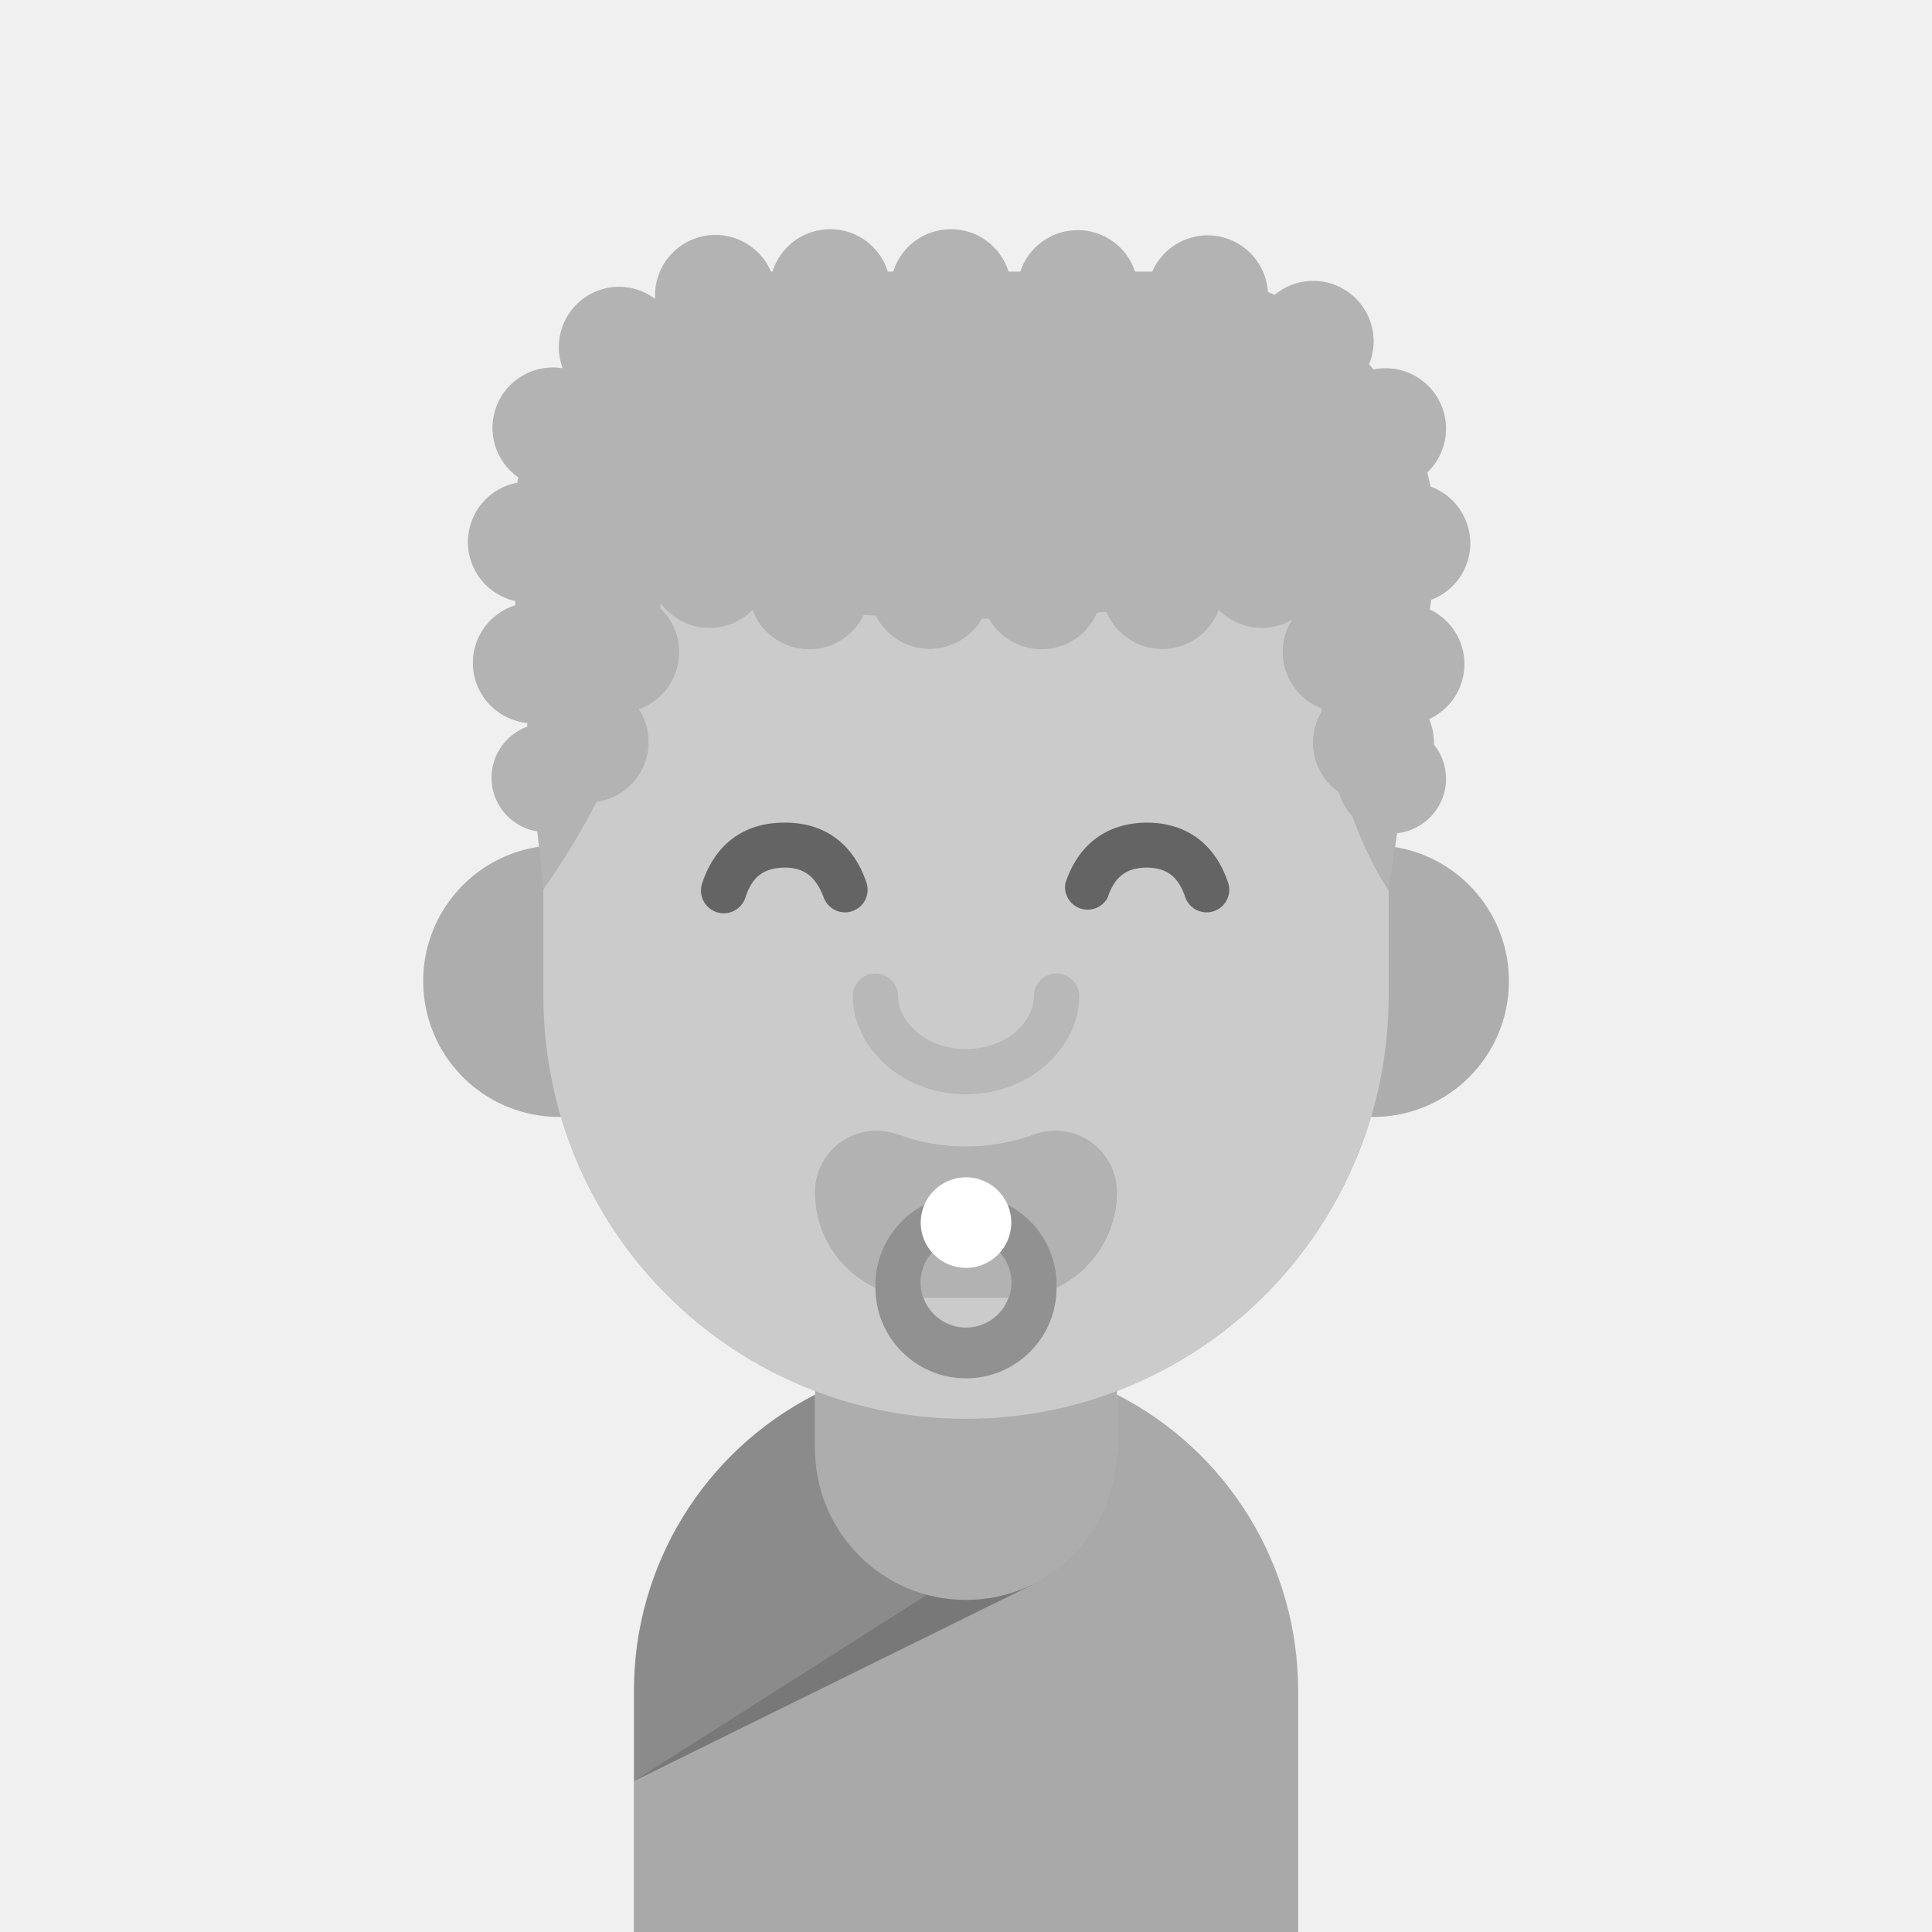
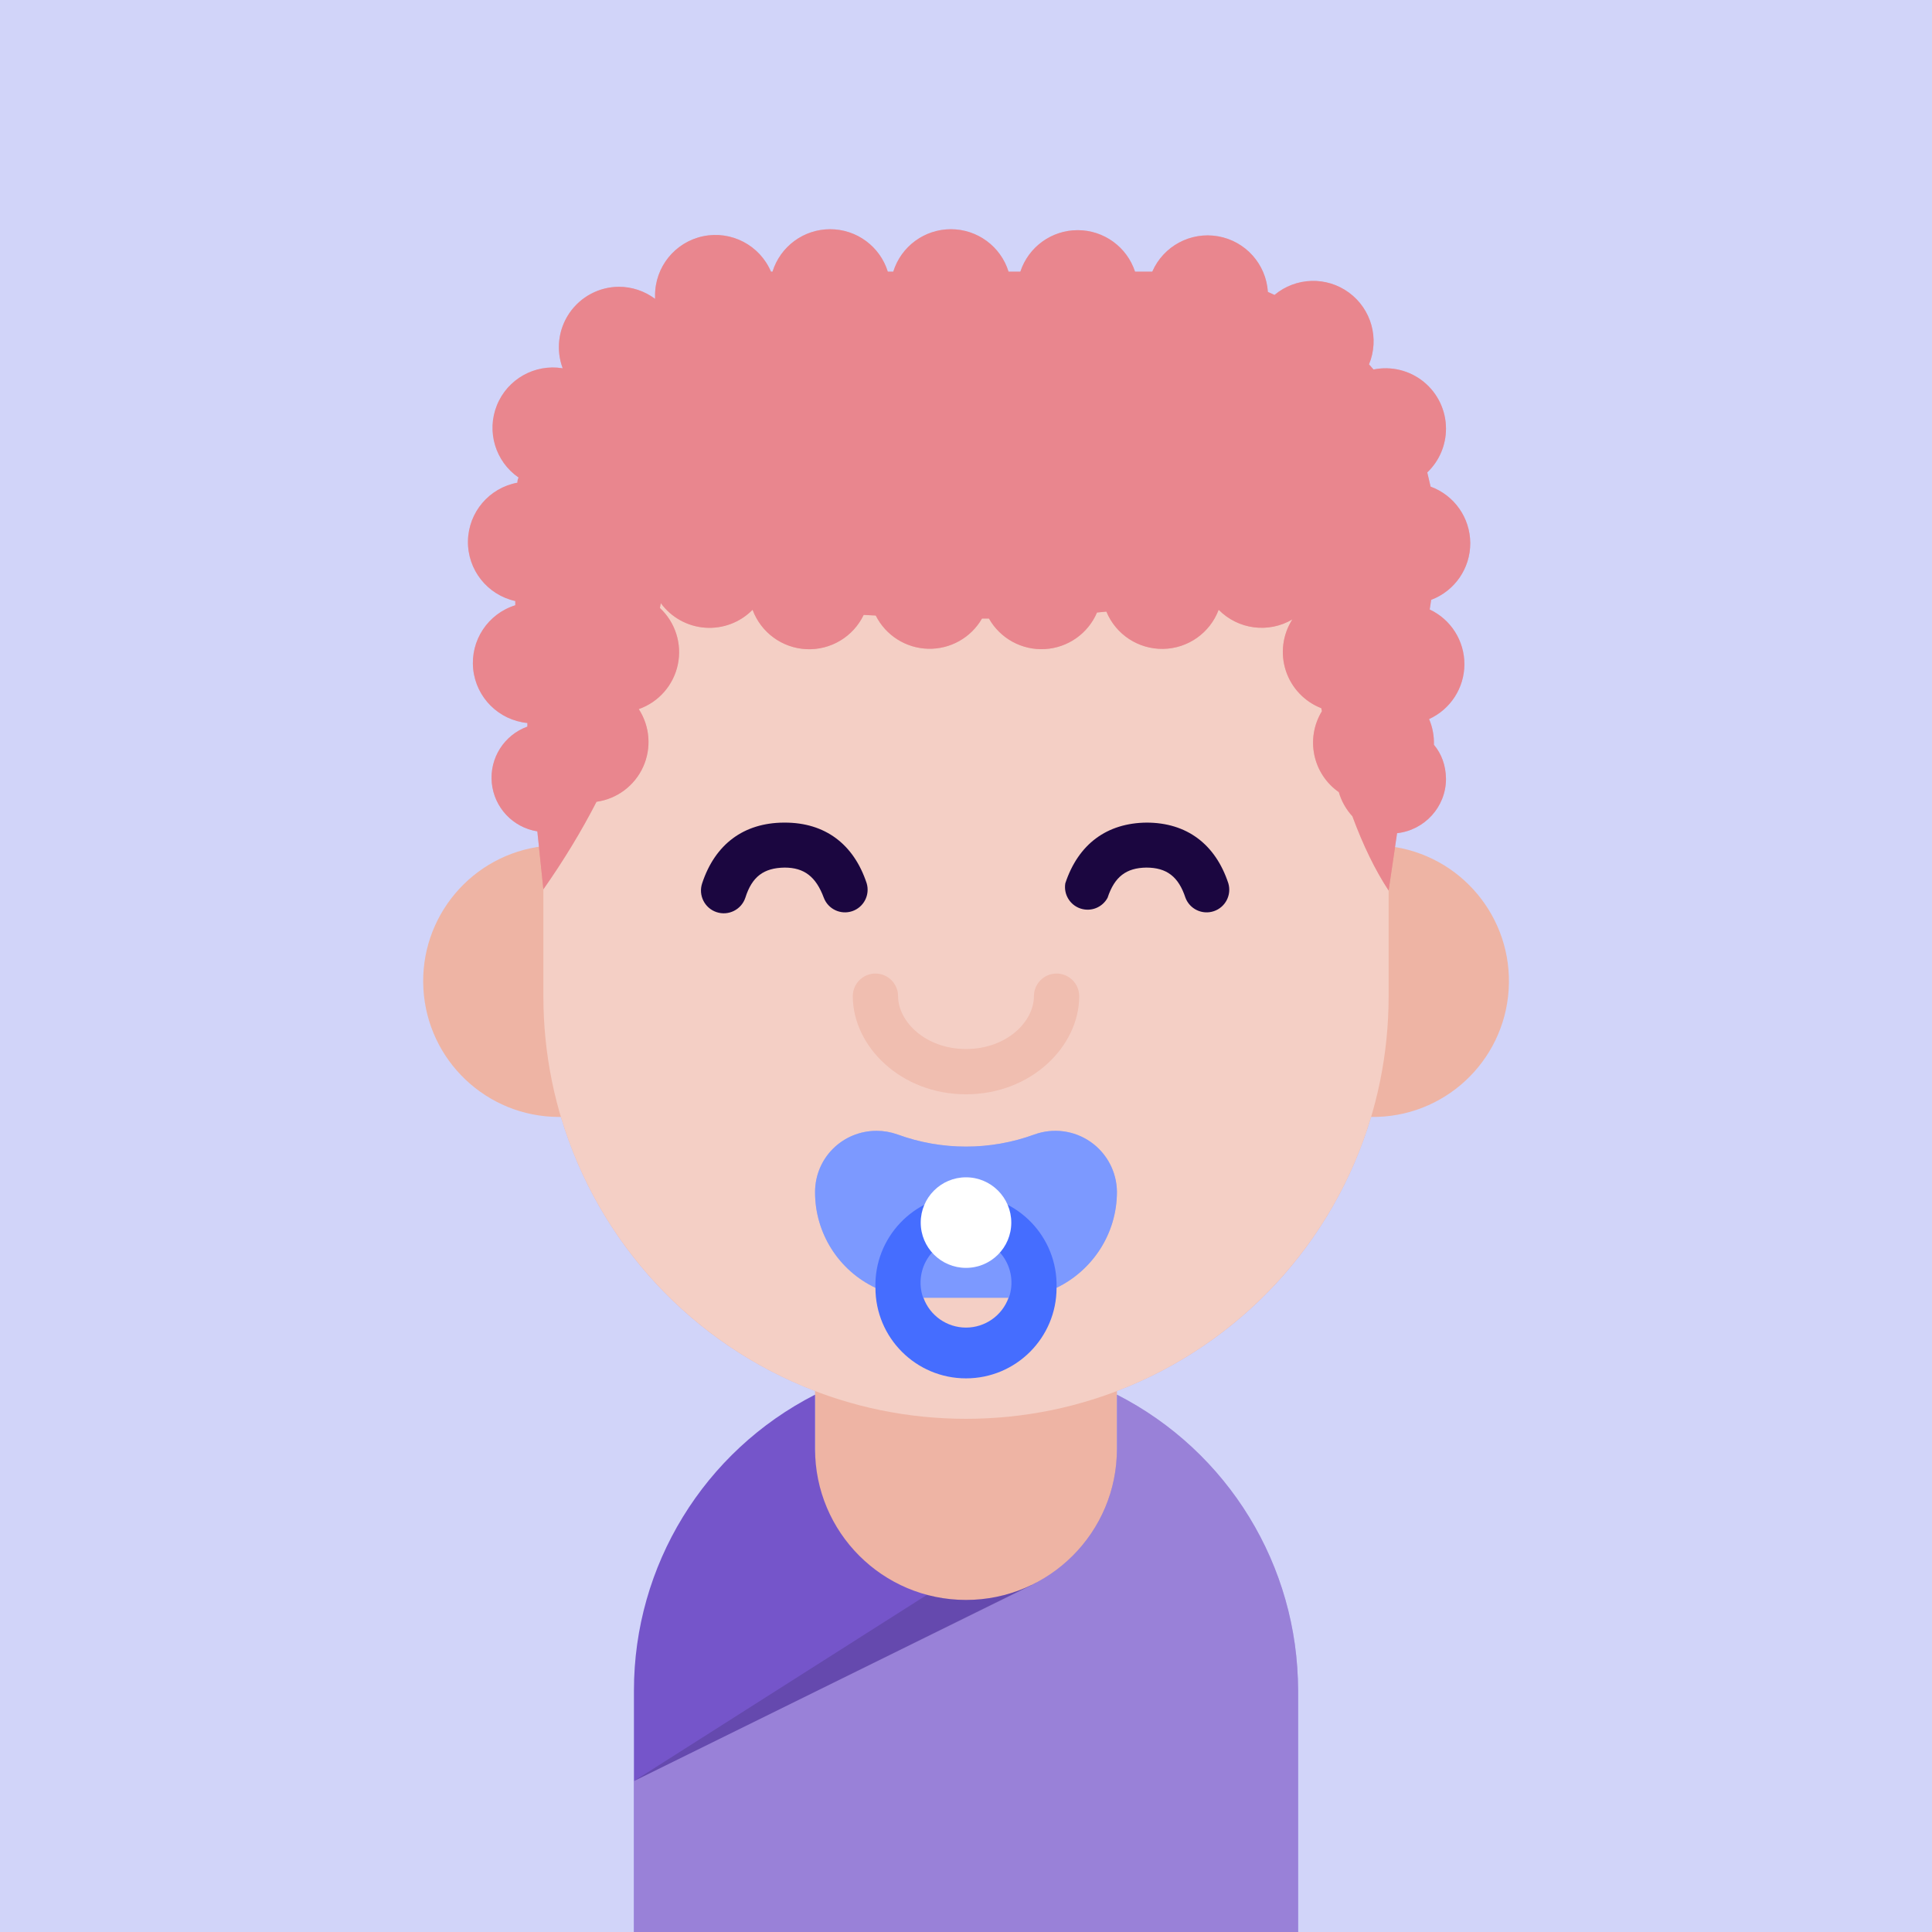
<svg xmlns="http://www.w3.org/2000/svg" viewBox="0 0 64 64" fill="none" shape-rendering="auto" aria-hidden="true">
  <defs>
    <g id="eyes-happy-5b5b1524">
-       <path d="M6 3.25c1.33 0 2.28.71 2.71 2.01a.75.75 0 0 1-1.42.48c-.26-.7-.65-1-1.3-1-.69.01-1.08.3-1.3 1a.75.75 0 0 1-1.43-.48c.43-1.3 1.38-2 2.7-2.01m12.02 0c1.33 0 2.28.71 2.71 2.01a.75.75 0 0 1-1.42.48c-.23-.7-.62-1-1.3-1-.66.01-1.05.3-1.28 1a.75.75 0 0 1-1.4-.48c.43-1.3 1.38-2 2.7-2.01" fill="#646464" />
+       <path d="M6 3.25c1.33 0 2.28.71 2.71 2.01a.75.75 0 0 1-1.42.48c-.26-.7-.65-1-1.3-1-.69.01-1.08.3-1.3 1a.75.75 0 0 1-1.43-.48c.43-1.3 1.38-2 2.7-2.01m12.02 0c1.33 0 2.28.71 2.71 2.01a.75.75 0 0 1-1.42.48c-.23-.7-.62-1-1.3-1-.66.01-1.05.3-1.28 1a.75.75 0 0 1-1.4-.48c.43-1.3 1.38-2 2.7-2.01" fill="#1B0640" />
    </g>
    <g id="hair-curlyHighTop-5b5b1524">
-       <path d="M24.3 4.5a2 2 0 0 1 3.8 0h.57a2 2 0 0 1 3.83.67l.22.1a2 2 0 0 1 3.13 2.3l.15.17a2 2 0 0 1 2.4 1.96 2 2 0 0 1-.62 1.45l.11.47a2 2 0 0 1 .02 3.75l-.05.32a2 2 0 0 1-.02 3.63 2 2 0 0 1 .16.85q.39.47.4 1.13c0 .93-.71 1.7-1.62 1.8L36.5 25q-.66-1-1.2-2.46a2 2 0 0 1-.45-.8 2 2 0 0 1-.56-2.68l-.02-.1a2 2 0 0 1-.96-2.94 2 2 0 0 1-2.44-.32 2 2 0 0 1-3.72.06l-.31.03a2 2 0 0 1-3.58.2h-.23a2 2 0 0 1-3.52-.1l-.4-.02a2 2 0 0 1-3.68-.17 2 2 0 0 1-3.04-.22l-.03.16a2 2 0 0 1-.7 3.35 2 2 0 0 1-1.4 3.07q-.75 1.46-1.76 2.9l-.2-1.92a1.8 1.8 0 0 1-.33-3.47v-.12a2 2 0 0 1-.4-3.9v-.14a2 2 0 0 1 .07-3.92q0-.1.04-.17A2 2 0 0 1 9.14 7.7 2 2 0 0 1 11 5a2 2 0 0 1 1.2.4v-.1a2 2 0 0 1 3.84-.8h.05a2 2 0 0 1 3.82 0h.18a2 2 0 0 1 3.82 0z" fill="#989898" />
+       <path d="M24.3 4.5a2 2 0 0 1 3.8 0h.57a2 2 0 0 1 3.83.67l.22.1a2 2 0 0 1 3.13 2.3l.15.17a2 2 0 0 1 2.4 1.96 2 2 0 0 1-.62 1.45l.11.47a2 2 0 0 1 .02 3.75l-.05.32a2 2 0 0 1-.02 3.63 2 2 0 0 1 .16.85q.39.47.4 1.13c0 .93-.71 1.7-1.62 1.8L36.5 25q-.66-1-1.2-2.46a2 2 0 0 1-.45-.8 2 2 0 0 1-.56-2.68l-.02-.1a2 2 0 0 1-.96-2.94 2 2 0 0 1-2.44-.32 2 2 0 0 1-3.72.06l-.31.03a2 2 0 0 1-3.58.2h-.23a2 2 0 0 1-3.52-.1l-.4-.02a2 2 0 0 1-3.68-.17 2 2 0 0 1-3.04-.22l-.03.16a2 2 0 0 1-.7 3.35 2 2 0 0 1-1.4 3.07q-.75 1.46-1.76 2.9l-.2-1.92a1.8 1.8 0 0 1-.33-3.47v-.12a2 2 0 0 1-.4-3.9v-.14a2 2 0 0 1 .07-3.92q0-.1.04-.17A2 2 0 0 1 9.14 7.7 2 2 0 0 1 11 5a2 2 0 0 1 1.2.4v-.1a2 2 0 0 1 3.84-.8h.05a2 2 0 0 1 3.82 0h.18a2 2 0 0 1 3.82 0z" fill="#e15c66" />
      <mask id="hairCurlyHighTop-a" style="mask-type:luminance">
        <path d="M24.3 4.5a2 2 0 0 1 3.8 0h.57a2 2 0 0 1 3.83.67l.22.1a2 2 0 0 1 3.13 2.3l.15.17a2 2 0 0 1 2.4 1.96 2 2 0 0 1-.62 1.45l.11.47a2 2 0 0 1 .02 3.75l-.05.32a2 2 0 0 1-.02 3.63 2 2 0 0 1 .16.85q.39.47.4 1.13c0 .93-.71 1.7-1.62 1.8L36.5 25q-.66-1-1.2-2.46a2 2 0 0 1-.45-.8 2 2 0 0 1-.56-2.68l-.02-.1a2 2 0 0 1-.96-2.94 2 2 0 0 1-2.44-.32 2 2 0 0 1-3.72.06l-.31.03a2 2 0 0 1-3.58.2h-.23a2 2 0 0 1-3.52-.1l-.4-.02a2 2 0 0 1-3.68-.17 2 2 0 0 1-3.04-.22l-.03.16a2 2 0 0 1-.7 3.35 2 2 0 0 1-1.4 3.07q-.75 1.46-1.76 2.9l-.2-1.92a1.8 1.8 0 0 1-.33-3.47v-.12a2 2 0 0 1-.4-3.9v-.14a2 2 0 0 1 .07-3.92q0-.1.04-.17A2 2 0 0 1 9.14 7.7 2 2 0 0 1 11 5a2 2 0 0 1 1.2.4v-.1a2 2 0 0 1 3.84-.8h.05a2 2 0 0 1 3.82 0h.18a2 2 0 0 1 3.82 0z" fill="white" />
      </mask>
      <g mask="url(#hairCurlyHighTop-a)">
        <path fill="white" opacity=".26" style="mix-blend-mode:overlay" d="M5.5 2.5h34v23h-34z" />
      </g>
    </g>
    <g id="clothes-small-5b5b1524">
-       <path d="M32 17.8H10v-8A11 11 0 0 1 16 0v1.8a5 5 0 0 0 10 0V0a11 11 0 0 1 6 9.8z" fill="#8b8b8b" />
+       <path d="M32 17.8H10v-8A11 11 0 0 1 16 0v1.8a5 5 0 0 0 10 0V0a11 11 0 0 1 6 9.8z" fill="#7555ca" />
      <mask id="clothesSmall-a" style="mask-type:luminance">
        <path d="M32 17.8H10v-8A11 11 0 0 1 16 0v1.8a5 5 0 0 0 10 0V0a11 11 0 0 1 6 9.8z" fill="white" />
      </mask>
      <g mask="url(#clothesSmall-a)">
        <path opacity=".14" d="M20.62 6.05 22 5.8l1.2.5L10 12.8z" fill="black" />
        <path d="M21-1.2h11v47H10v-33l13.34-6.58z" fill="white" opacity=".26" style="mix-blend-mode:overlay" />
      </g>
    </g>
    <g id="mouth-pacifier-5b5b1524">
-       <path fill-rule="evenodd" clip-rule="evenodd" d="M2.04 0q.35 0 .69.12a6.6 6.6 0 0 0 4.54 0A2.04 2.04 0 0 1 10 2.02c0 1.4-.82 2.61-2 3.18a3 3 0 0 1-6 0 3.5 3.5 0 0 1-2-3.17C0 .9.91 0 2.04 0m1.55 5.53a1.5 1.5 0 0 0 2.82 0z" fill="#919191" />
+       <path fill-rule="evenodd" clip-rule="evenodd" d="M2.04 0q.35 0 .69.12a6.6 6.6 0 0 0 4.54 0A2.04 2.04 0 0 1 10 2.02c0 1.4-.82 2.61-2 3.18a3 3 0 0 1-6 0 3.5 3.5 0 0 1-2-3.17C0 .9.91 0 2.04 0m1.55 5.53a1.5 1.5 0 0 0 2.82 0z" fill="#456DFF" />
      <path d="M5 3.53a1.5 1.5 0 0 1 1.42 2H3.58a1.5 1.5 0 0 1 1.42-2M2.04 0q.35 0 .69.12a6.6 6.6 0 0 0 4.54 0A2.04 2.04 0 0 1 10 2.02c0 1.4-.82 2.61-2 3.18v-.17a3 3 0 1 0-6 .17 3.5 3.5 0 0 1-2-3.17C0 .9.91 0 2.04 0" fill="white" fill-opacity=".3" style="mix-blend-mode:lighten" />
      <circle cx="5" cy="3.04" r="1.5" fill="white" />
    </g>
    <g id="nose-mediumRound-5b5b1524">
      <path d="M3.25.75a.75.75 0 0 1 1.5 0c0 .84.91 1.75 2.25 1.75S9.25 1.6 9.25.75a.75.75 0 1 1 1.5 0C10.75 2.41 9.16 4 7 4S3.25 2.41 3.25.75" fill="black" opacity=".36" style="mix-blend-mode:overlay" />
    </g>
    <clipPath id="clip-5b5b1524">
      <rect width="64" height="64" rx="0" ry="0" />
    </clipPath>
  </defs>
  <g clip-path="url(#clip-5b5b1524)">
-     <path d="M37 46.08V52a5 5 0 0 1-10 0v-5.92A14 14 0 0 1 18.58 37h-.08a4.5 4.5 0 0 1-.5-8.97V27a14 14 0 1 1 28 0v1.03a4.5 4.5 0 0 1-.58 8.97A14 14 0 0 1 37 46.08" fill="#adadad" />
+     <rect width="64" height="64" fill="#d1d4f9" />
+     <path d="M37 46.08V52a5 5 0 0 1-10 0v-5.92A14 14 0 0 1 18.58 37h-.08a4.5 4.5 0 0 1-.5-8.97V27a14 14 0 1 1 28 0v1.03a4.5 4.5 0 0 1-.58 8.97A14 14 0 0 1 37 46.08" fill="#eeb4a4" />
    <mask id="personas-a" style="mask-type:luminance">
      <path d="M37 46.08V52a5 5 0 0 1-10 0v-5.92A14 14 0 0 1 18.58 37h-.08a4.5 4.5 0 0 1-.5-8.97V27a14 14 0 1 1 28 0v1.03a4.5 4.5 0 0 1-.58 8.97A14 14 0 0 1 37 46.08" fill="white" />
    </mask>
    <g mask="url(#personas-a)">
      <path d="M32 13a14 14 0 0 1 14 14v6a14 14 0 1 1-28 0v-6a14 14 0 0 1 14-14" fill="white" opacity=".36" style="mix-blend-mode:overlay" />
    </g>
    <use transform="translate(20 24)" href="#eyes-happy-5b5b1524" />
    <use transform="translate(9.5 4.5)" href="#hair-curlyHighTop-5b5b1524" />
    <use transform="translate(11 46.2)" href="#clothes-small-5b5b1524" />
    <use transform="translate(27 37.46)" href="#mouth-pacifier-5b5b1524" />
    <use transform="translate(25 32.25)" href="#nose-mediumRound-5b5b1524" />
  </g>
</svg>
